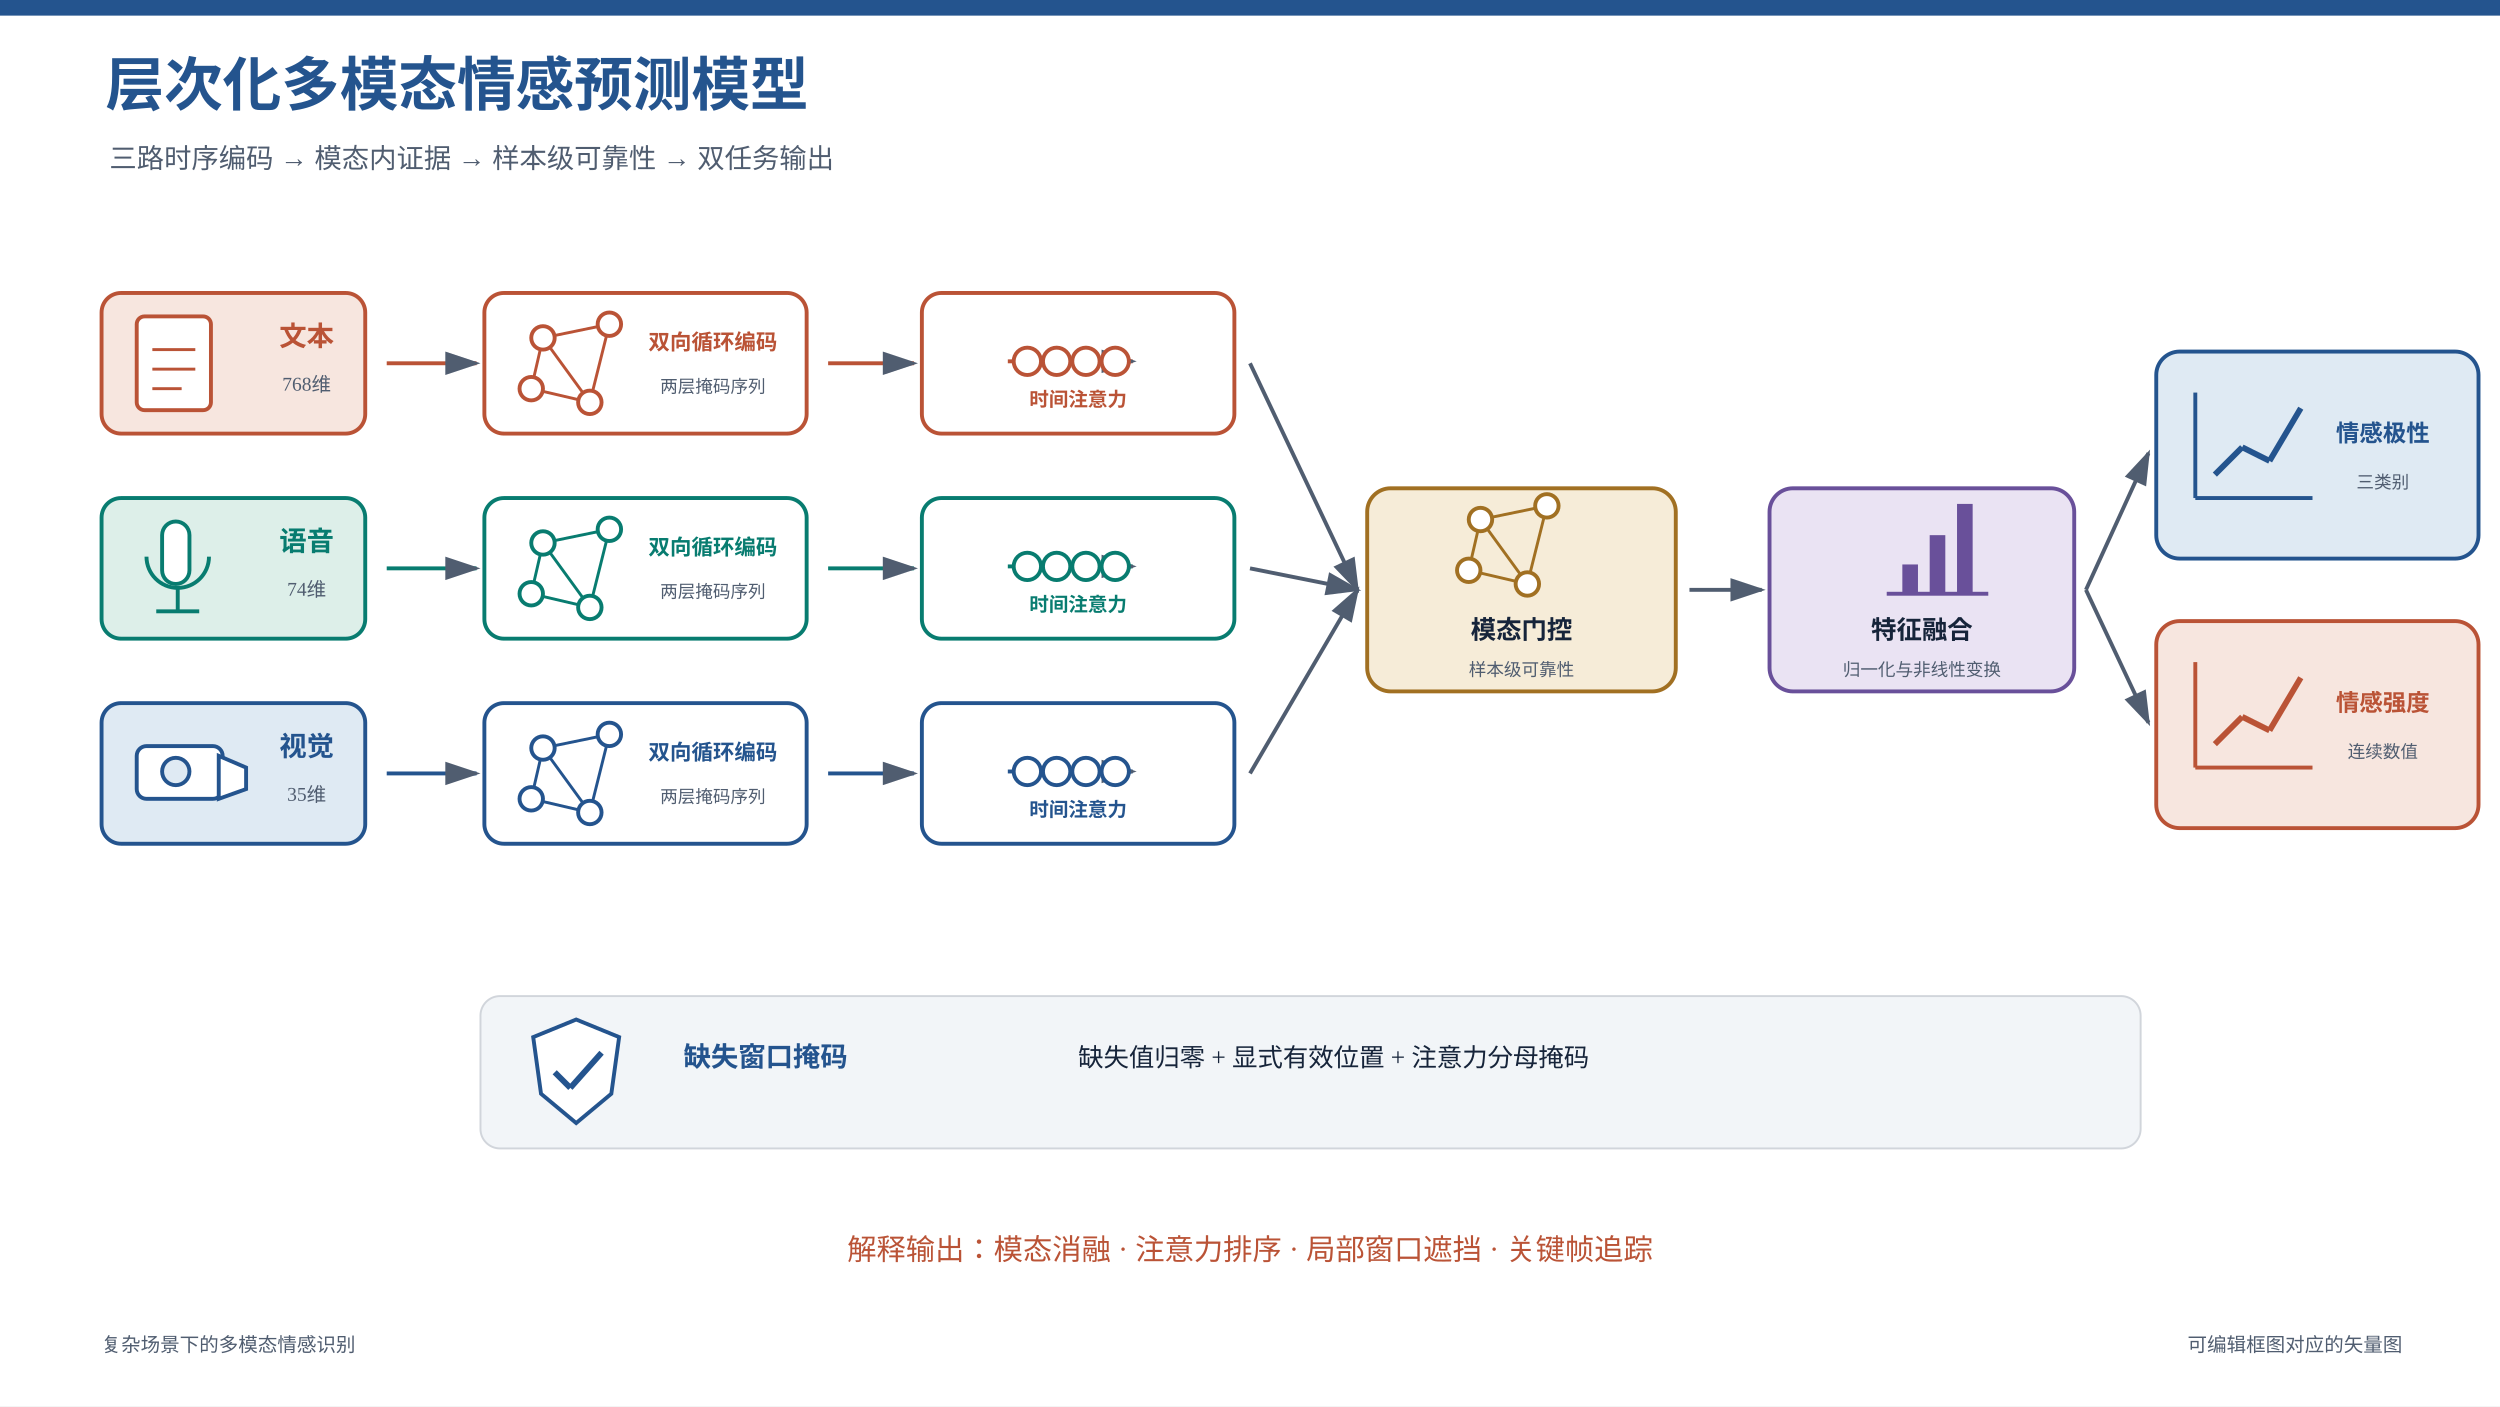
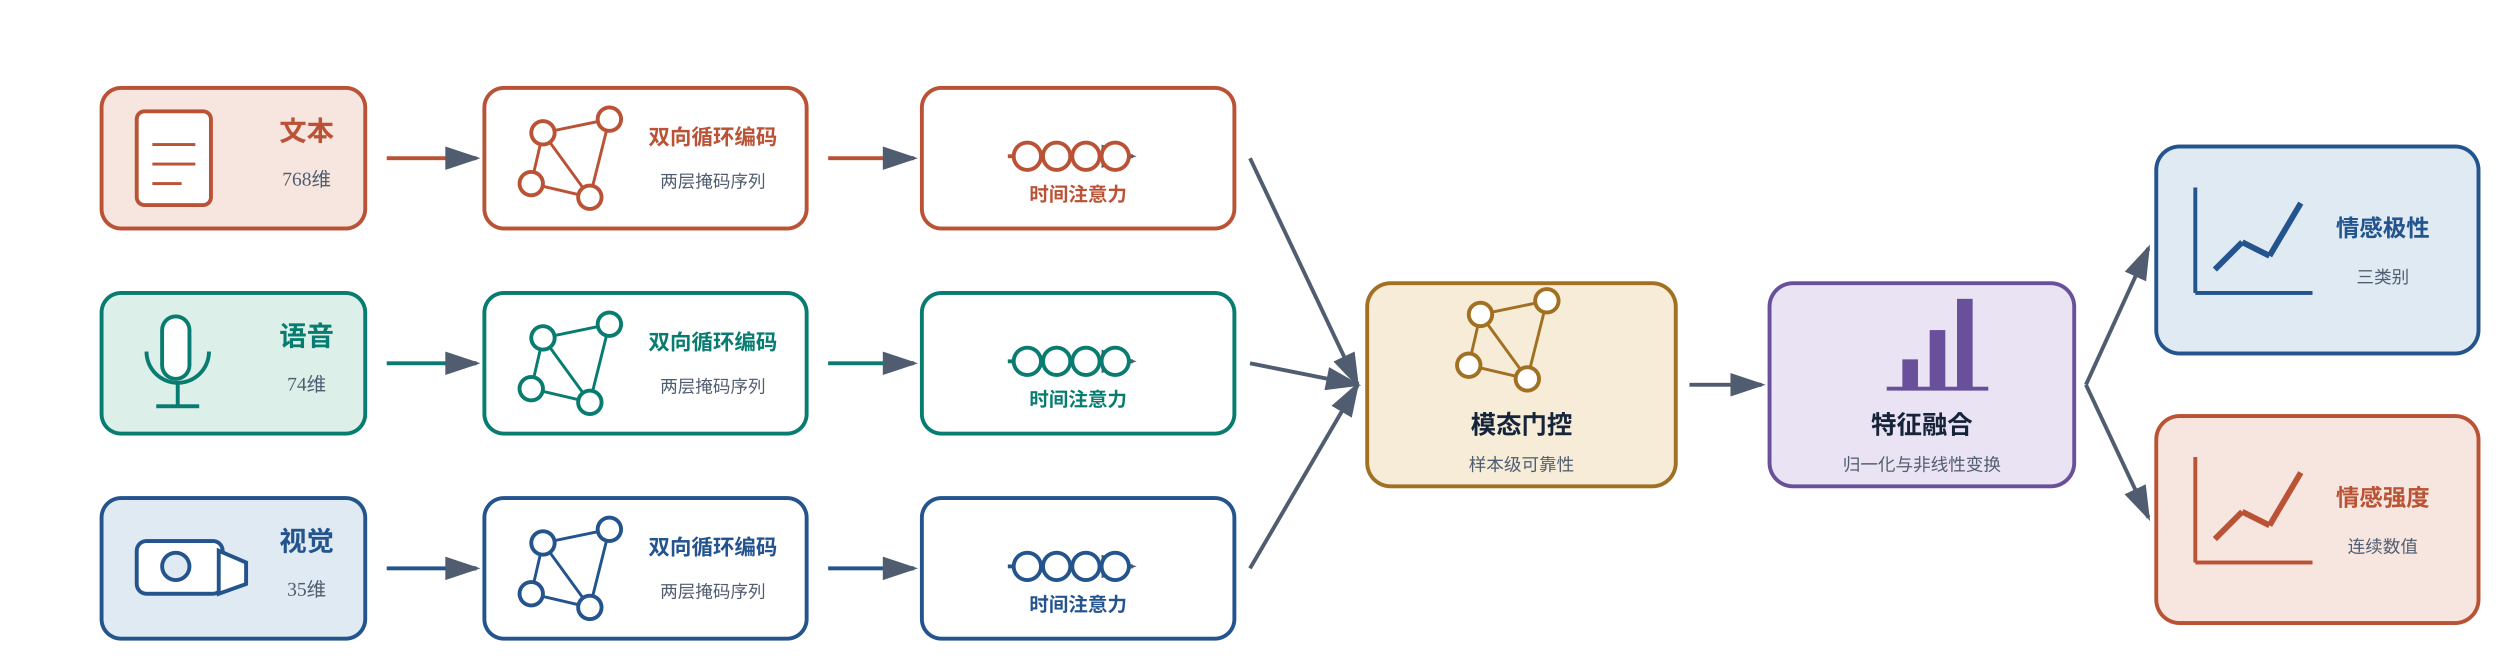
- <svg xmlns="http://www.w3.org/2000/svg" width="1280" height="720" viewBox="0 0 1280 720">
+ <svg xmlns="http://www.w3.org/2000/svg" width="1280" height="340" viewBox="0 105 1280 340">
  <defs>
    <marker id="arrow" markerWidth="10" markerHeight="10" refX="8" refY="3" orient="auto">
      <path d="M0,0 L0,6 L9,3 z" fill="#505D70" />
    </marker>
  </defs>
  <rect width="1280" height="720" fill="#FFFFFF" />
-   <rect width="1280" height="8" fill="#24548E" />
-   <text x="54" y="54" font-family="Times New Roman, Microsoft YaHei, SimHei" font-size="30px" font-weight="700" fill="#24548E" text-anchor="start">层次化多模态情感预测模型</text>
-   <text x="56" y="86" font-family="Times New Roman, Microsoft YaHei, SimHei" font-size="14px" font-weight="400" fill="#505D70" text-anchor="start">三路时序编码 → 模态内证据 → 样本级可靠性 → 双任务输出</text>
  <rect x="52" y="150" width="135" height="72" rx="10" fill="#F7E6DF" stroke="#BA5336" stroke-width="2" />
  <rect x="70" y="162" width="38" height="48" rx="4" fill="#fff" stroke="#BA5336" stroke-width="2" />
  <line x1="78" y1="179" x2="100" y2="179" stroke="#BA5336" stroke-width="1.5" />
  <line x1="78" y1="189" x2="100" y2="189" stroke="#BA5336" stroke-width="1.5" />
  <line x1="78" y1="199" x2="93" y2="199" stroke="#BA5336" stroke-width="1.5" />
  <text x="157" y="177" font-family="Times New Roman, Microsoft YaHei, SimHei" font-size="14px" font-weight="700" fill="#BA5336" text-anchor="middle">文本</text>
  <text x="157" y="200" font-family="Times New Roman, Microsoft YaHei, SimHei" font-size="10px" font-weight="400" fill="#505D70" text-anchor="middle">768维</text>
  <line x1="198" y1="186" x2="244" y2="186" stroke="#BA5336" stroke-width="2" marker-end="url(#arrow)" />
  <rect x="248" y="150" width="165" height="72" rx="10" fill="#fff" stroke="#BA5336" stroke-width="2" />
  <line x1="278" y1="173" x2="312" y2="166" stroke="#BA5336" stroke-width="1.5" />
  <line x1="312" y1="166" x2="302" y2="206" stroke="#BA5336" stroke-width="1.5" />
  <line x1="302" y1="206" x2="272" y2="199" stroke="#BA5336" stroke-width="1.5" />
  <line x1="272" y1="199" x2="278" y2="173" stroke="#BA5336" stroke-width="1.5" />
  <line x1="278" y1="173" x2="302" y2="206" stroke="#BA5336" stroke-width="1.5" />
  <circle cx="278" cy="173" r="6" fill="#fff" stroke="#BA5336" stroke-width="2" />
  <circle cx="312" cy="166" r="6" fill="#fff" stroke="#BA5336" stroke-width="2" />
  <circle cx="302" cy="206" r="6" fill="#fff" stroke="#BA5336" stroke-width="2" />
  <circle cx="272" cy="199" r="6" fill="#fff" stroke="#BA5336" stroke-width="2" />
  <text x="365" y="179" font-family="Times New Roman, Microsoft YaHei, SimHei" font-size="11px" font-weight="700" fill="#BA5336" text-anchor="middle">双向循环编码</text>
  <text x="365" y="201" font-family="Times New Roman, Microsoft YaHei, SimHei" font-size="9px" font-weight="400" fill="#505D70" text-anchor="middle">两层掩码序列</text>
  <line x1="424" y1="186" x2="468" y2="186" stroke="#BA5336" stroke-width="2" marker-end="url(#arrow)" />
  <rect x="472" y="150" width="160" height="72" rx="10" fill="#fff" stroke="#BA5336" stroke-width="2" />
  <line x1="516" y1="185" x2="580" y2="185" stroke="#BA5336" stroke-width="2" marker-end="url(#arrow)" />
  <circle cx="526" cy="185" r="7" fill="#fff" stroke="#BA5336" stroke-width="2" />
  <circle cx="541" cy="185" r="7" fill="#fff" stroke="#BA5336" stroke-width="2" />
  <circle cx="556" cy="185" r="7" fill="#fff" stroke="#BA5336" stroke-width="2" />
  <circle cx="571" cy="185" r="7" fill="#fff" stroke="#BA5336" stroke-width="2" />
  <text x="552" y="208" font-family="Times New Roman, Microsoft YaHei, SimHei" font-size="10px" font-weight="700" fill="#BA5336" text-anchor="middle">时间注意力</text>
  <rect x="52" y="255" width="135" height="72" rx="10" fill="#DDEFE9" stroke="#087C70" stroke-width="2" />
  <rect x="83" y="267" width="14" height="32" rx="7" fill="#fff" stroke="#087C70" stroke-width="2" />
  <path d="M75,285 A16,16 0 0 0 107,285" fill="none" stroke="#087C70" stroke-width="2" />
  <line x1="91" y1="301" x2="91" y2="313" stroke="#087C70" stroke-width="2" />
  <line x1="80" y1="313" x2="102" y2="313" stroke="#087C70" stroke-width="2" />
  <text x="157" y="282" font-family="Times New Roman, Microsoft YaHei, SimHei" font-size="14px" font-weight="700" fill="#087C70" text-anchor="middle">语音</text>
  <text x="157" y="305" font-family="Times New Roman, Microsoft YaHei, SimHei" font-size="10px" font-weight="400" fill="#505D70" text-anchor="middle">74维</text>
  <line x1="198" y1="291" x2="244" y2="291" stroke="#087C70" stroke-width="2" marker-end="url(#arrow)" />
  <rect x="248" y="255" width="165" height="72" rx="10" fill="#fff" stroke="#087C70" stroke-width="2" />
  <line x1="278" y1="278" x2="312" y2="271" stroke="#087C70" stroke-width="1.5" />
  <line x1="312" y1="271" x2="302" y2="311" stroke="#087C70" stroke-width="1.5" />
  <line x1="302" y1="311" x2="272" y2="304" stroke="#087C70" stroke-width="1.5" />
  <line x1="272" y1="304" x2="278" y2="278" stroke="#087C70" stroke-width="1.5" />
  <line x1="278" y1="278" x2="302" y2="311" stroke="#087C70" stroke-width="1.5" />
  <circle cx="278" cy="278" r="6" fill="#fff" stroke="#087C70" stroke-width="2" />
  <circle cx="312" cy="271" r="6" fill="#fff" stroke="#087C70" stroke-width="2" />
  <circle cx="302" cy="311" r="6" fill="#fff" stroke="#087C70" stroke-width="2" />
  <circle cx="272" cy="304" r="6" fill="#fff" stroke="#087C70" stroke-width="2" />
  <text x="365" y="284" font-family="Times New Roman, Microsoft YaHei, SimHei" font-size="11px" font-weight="700" fill="#087C70" text-anchor="middle">双向循环编码</text>
  <text x="365" y="306" font-family="Times New Roman, Microsoft YaHei, SimHei" font-size="9px" font-weight="400" fill="#505D70" text-anchor="middle">两层掩码序列</text>
  <line x1="424" y1="291" x2="468" y2="291" stroke="#087C70" stroke-width="2" marker-end="url(#arrow)" />
  <rect x="472" y="255" width="160" height="72" rx="10" fill="#fff" stroke="#087C70" stroke-width="2" />
  <line x1="516" y1="290" x2="580" y2="290" stroke="#087C70" stroke-width="2" marker-end="url(#arrow)" />
  <circle cx="526" cy="290" r="7" fill="#fff" stroke="#087C70" stroke-width="2" />
  <circle cx="541" cy="290" r="7" fill="#fff" stroke="#087C70" stroke-width="2" />
  <circle cx="556" cy="290" r="7" fill="#fff" stroke="#087C70" stroke-width="2" />
  <circle cx="571" cy="290" r="7" fill="#fff" stroke="#087C70" stroke-width="2" />
  <text x="552" y="313" font-family="Times New Roman, Microsoft YaHei, SimHei" font-size="10px" font-weight="700" fill="#087C70" text-anchor="middle">时间注意力</text>
  <rect x="52" y="360" width="135" height="72" rx="10" fill="#DFEAF3" stroke="#24548E" stroke-width="2" />
  <rect x="70" y="382" width="44" height="27" rx="5" fill="#fff" stroke="#24548E" stroke-width="2" />
  <path d="M112,387 L126,393 L126,404 L112,409 Z" fill="#fff" stroke="#24548E" stroke-width="2" />
  <circle cx="90" cy="395" r="7" fill="#DFEAF3" stroke="#24548E" stroke-width="2" />
  <text x="157" y="387" font-family="Times New Roman, Microsoft YaHei, SimHei" font-size="14px" font-weight="700" fill="#24548E" text-anchor="middle">视觉</text>
  <text x="157" y="410" font-family="Times New Roman, Microsoft YaHei, SimHei" font-size="10px" font-weight="400" fill="#505D70" text-anchor="middle">35维</text>
  <line x1="198" y1="396" x2="244" y2="396" stroke="#24548E" stroke-width="2" marker-end="url(#arrow)" />
  <rect x="248" y="360" width="165" height="72" rx="10" fill="#fff" stroke="#24548E" stroke-width="2" />
  <line x1="278" y1="383" x2="312" y2="376" stroke="#24548E" stroke-width="1.5" />
  <line x1="312" y1="376" x2="302" y2="416" stroke="#24548E" stroke-width="1.5" />
  <line x1="302" y1="416" x2="272" y2="409" stroke="#24548E" stroke-width="1.5" />
  <line x1="272" y1="409" x2="278" y2="383" stroke="#24548E" stroke-width="1.5" />
  <line x1="278" y1="383" x2="302" y2="416" stroke="#24548E" stroke-width="1.5" />
  <circle cx="278" cy="383" r="6" fill="#fff" stroke="#24548E" stroke-width="2" />
  <circle cx="312" cy="376" r="6" fill="#fff" stroke="#24548E" stroke-width="2" />
  <circle cx="302" cy="416" r="6" fill="#fff" stroke="#24548E" stroke-width="2" />
  <circle cx="272" cy="409" r="6" fill="#fff" stroke="#24548E" stroke-width="2" />
  <text x="365" y="389" font-family="Times New Roman, Microsoft YaHei, SimHei" font-size="11px" font-weight="700" fill="#24548E" text-anchor="middle">双向循环编码</text>
  <text x="365" y="411" font-family="Times New Roman, Microsoft YaHei, SimHei" font-size="9px" font-weight="400" fill="#505D70" text-anchor="middle">两层掩码序列</text>
  <line x1="424" y1="396" x2="468" y2="396" stroke="#24548E" stroke-width="2" marker-end="url(#arrow)" />
  <rect x="472" y="360" width="160" height="72" rx="10" fill="#fff" stroke="#24548E" stroke-width="2" />
  <line x1="516" y1="395" x2="580" y2="395" stroke="#24548E" stroke-width="2" marker-end="url(#arrow)" />
  <circle cx="526" cy="395" r="7" fill="#fff" stroke="#24548E" stroke-width="2" />
  <circle cx="541" cy="395" r="7" fill="#fff" stroke="#24548E" stroke-width="2" />
  <circle cx="556" cy="395" r="7" fill="#fff" stroke="#24548E" stroke-width="2" />
  <circle cx="571" cy="395" r="7" fill="#fff" stroke="#24548E" stroke-width="2" />
  <text x="552" y="418" font-family="Times New Roman, Microsoft YaHei, SimHei" font-size="10px" font-weight="700" fill="#24548E" text-anchor="middle">时间注意力</text>
  <line x1="640" y1="186" x2="695" y2="302" stroke="#505D70" stroke-width="2" marker-end="url(#arrow)" />
  <line x1="640" y1="291" x2="695" y2="302" stroke="#505D70" stroke-width="2" marker-end="url(#arrow)" />
  <line x1="640" y1="396" x2="695" y2="302" stroke="#505D70" stroke-width="2" marker-end="url(#arrow)" />
  <rect x="700" y="250" width="158" height="104" rx="12" fill="#F6ECD8" stroke="#A17022" stroke-width="2" />
  <line x1="758" y1="266" x2="792" y2="259" stroke="#A17022" stroke-width="1.5" />
  <line x1="792" y1="259" x2="782" y2="299" stroke="#A17022" stroke-width="1.5" />
  <line x1="782" y1="299" x2="752" y2="292" stroke="#A17022" stroke-width="1.5" />
  <line x1="752" y1="292" x2="758" y2="266" stroke="#A17022" stroke-width="1.5" />
  <line x1="758" y1="266" x2="782" y2="299" stroke="#A17022" stroke-width="1.5" />
  <circle cx="758" cy="266" r="6" fill="#fff" stroke="#A17022" stroke-width="2" />
  <circle cx="792" cy="259" r="6" fill="#fff" stroke="#A17022" stroke-width="2" />
  <circle cx="782" cy="299" r="6" fill="#fff" stroke="#A17022" stroke-width="2" />
  <circle cx="752" cy="292" r="6" fill="#fff" stroke="#A17022" stroke-width="2" />
  <text x="779" y="327" font-family="Times New Roman, Microsoft YaHei, SimHei" font-size="13px" font-weight="700" fill="#16243A" text-anchor="middle">模态门控</text>
  <text x="779" y="346" font-family="Times New Roman, Microsoft YaHei, SimHei" font-size="9px" font-weight="400" fill="#505D70" text-anchor="middle">样本级可靠性</text>
  <line x1="865" y1="302" x2="902" y2="302" stroke="#505D70" stroke-width="2" marker-end="url(#arrow)" />
  <rect x="906" y="250" width="156" height="104" rx="12" fill="#EAE3F3" stroke="#69509A" stroke-width="2" />
  <line x1="966" y1="304" x2="1018" y2="304" stroke="#69509A" stroke-width="2" />
  <rect x="974" y="289" width="8" height="15" fill="#69509A" />
  <rect x="988" y="274" width="8" height="30" fill="#69509A" />
  <rect x="1002" y="258" width="8" height="46" fill="#69509A" />
  <text x="984" y="327" font-family="Times New Roman, Microsoft YaHei, SimHei" font-size="13px" font-weight="700" fill="#16243A" text-anchor="middle">特征融合</text>
  <text x="984" y="346" font-family="Times New Roman, Microsoft YaHei, SimHei" font-size="9px" font-weight="400" fill="#505D70" text-anchor="middle">归一化与非线性变换</text>
  <line x1="1068" y1="302" x2="1100" y2="232" stroke="#505D70" stroke-width="2" marker-end="url(#arrow)" />
  <line x1="1068" y1="302" x2="1100" y2="370" stroke="#505D70" stroke-width="2" marker-end="url(#arrow)" />
  <rect x="1104" y="180" width="165" height="106" rx="12" fill="#DFEAF3" stroke="#24548E" stroke-width="2" />
  <line x1="1124" y1="255" x2="1184" y2="255" stroke="#24548E" stroke-width="2" />
  <line x1="1124" y1="255" x2="1124" y2="201" stroke="#24548E" stroke-width="2" />
  <line x1="1134" y1="243" x2="1148" y2="229" stroke="#24548E" stroke-width="3" />
  <line x1="1148" y1="229" x2="1162" y2="236" stroke="#24548E" stroke-width="3" />
  <line x1="1162" y1="236" x2="1178" y2="209" stroke="#24548E" stroke-width="3" />
  <text x="1220" y="226" font-family="Times New Roman, Microsoft YaHei, SimHei" font-size="12px" font-weight="700" fill="#24548E" text-anchor="middle">情感极性</text>
  <text x="1220" y="250" font-family="Times New Roman, Microsoft YaHei, SimHei" font-size="9px" font-weight="400" fill="#505D70" text-anchor="middle">三类别</text>
  <rect x="1104" y="318" width="165" height="106" rx="12" fill="#F7E6DF" stroke="#BA5336" stroke-width="2" />
  <line x1="1124" y1="393" x2="1184" y2="393" stroke="#BA5336" stroke-width="2" />
  <line x1="1124" y1="393" x2="1124" y2="339" stroke="#BA5336" stroke-width="2" />
  <line x1="1134" y1="381" x2="1148" y2="367" stroke="#BA5336" stroke-width="3" />
  <line x1="1148" y1="367" x2="1162" y2="374" stroke="#BA5336" stroke-width="3" />
  <line x1="1162" y1="374" x2="1178" y2="347" stroke="#BA5336" stroke-width="3" />
  <text x="1220" y="364" font-family="Times New Roman, Microsoft YaHei, SimHei" font-size="12px" font-weight="700" fill="#BA5336" text-anchor="middle">情感强度</text>
  <text x="1220" y="388" font-family="Times New Roman, Microsoft YaHei, SimHei" font-size="9px" font-weight="400" fill="#505D70" text-anchor="middle">连续数值</text>
-   <rect x="246" y="510" width="850" height="78" rx="10" fill="#F2F5F8" stroke="#D1D5DB" stroke-width="1" />
-   <path d="M295,522 L317,531 L313,560 L295,575 L277,560 L273,531 Z" fill="#fff" stroke="#24548E" stroke-width="2" />
-   <line x1="284" y1="549" x2="292" y2="557" stroke="#24548E" stroke-width="3" />
-   <line x1="292" y1="557" x2="308" y2="539" stroke="#24548E" stroke-width="3" />
-   <text x="350" y="546" font-family="Times New Roman, Microsoft YaHei, SimHei" font-size="14px" font-weight="700" fill="#24548E" text-anchor="start">缺失窗口掩码</text>
-   <text x="552" y="546" font-family="Times New Roman, Microsoft YaHei, SimHei" font-size="13px" font-weight="400" fill="#16243A" text-anchor="start">缺失值归零 + 显式有效位置 + 注意力分母掩码</text>
-   <text x="640" y="645" font-family="Times New Roman, Microsoft YaHei, SimHei" font-size="15px" font-weight="400" fill="#BA5336" text-anchor="middle">解释输出：模态消融 · 注意力排序 · 局部窗口遮挡 · 关键帧追踪</text>
-   <text x="52" y="692" font-family="Times New Roman, Microsoft YaHei, SimHei" font-size="10px" font-weight="400" fill="#505D70" text-anchor="start">复杂场景下的多模态情感识别</text>
-   <text x="1230" y="692" font-family="Times New Roman, Microsoft YaHei, SimHei" font-size="10px" font-weight="400" fill="#505D70" text-anchor="end">可编辑框图对应的矢量图</text>
</svg>
